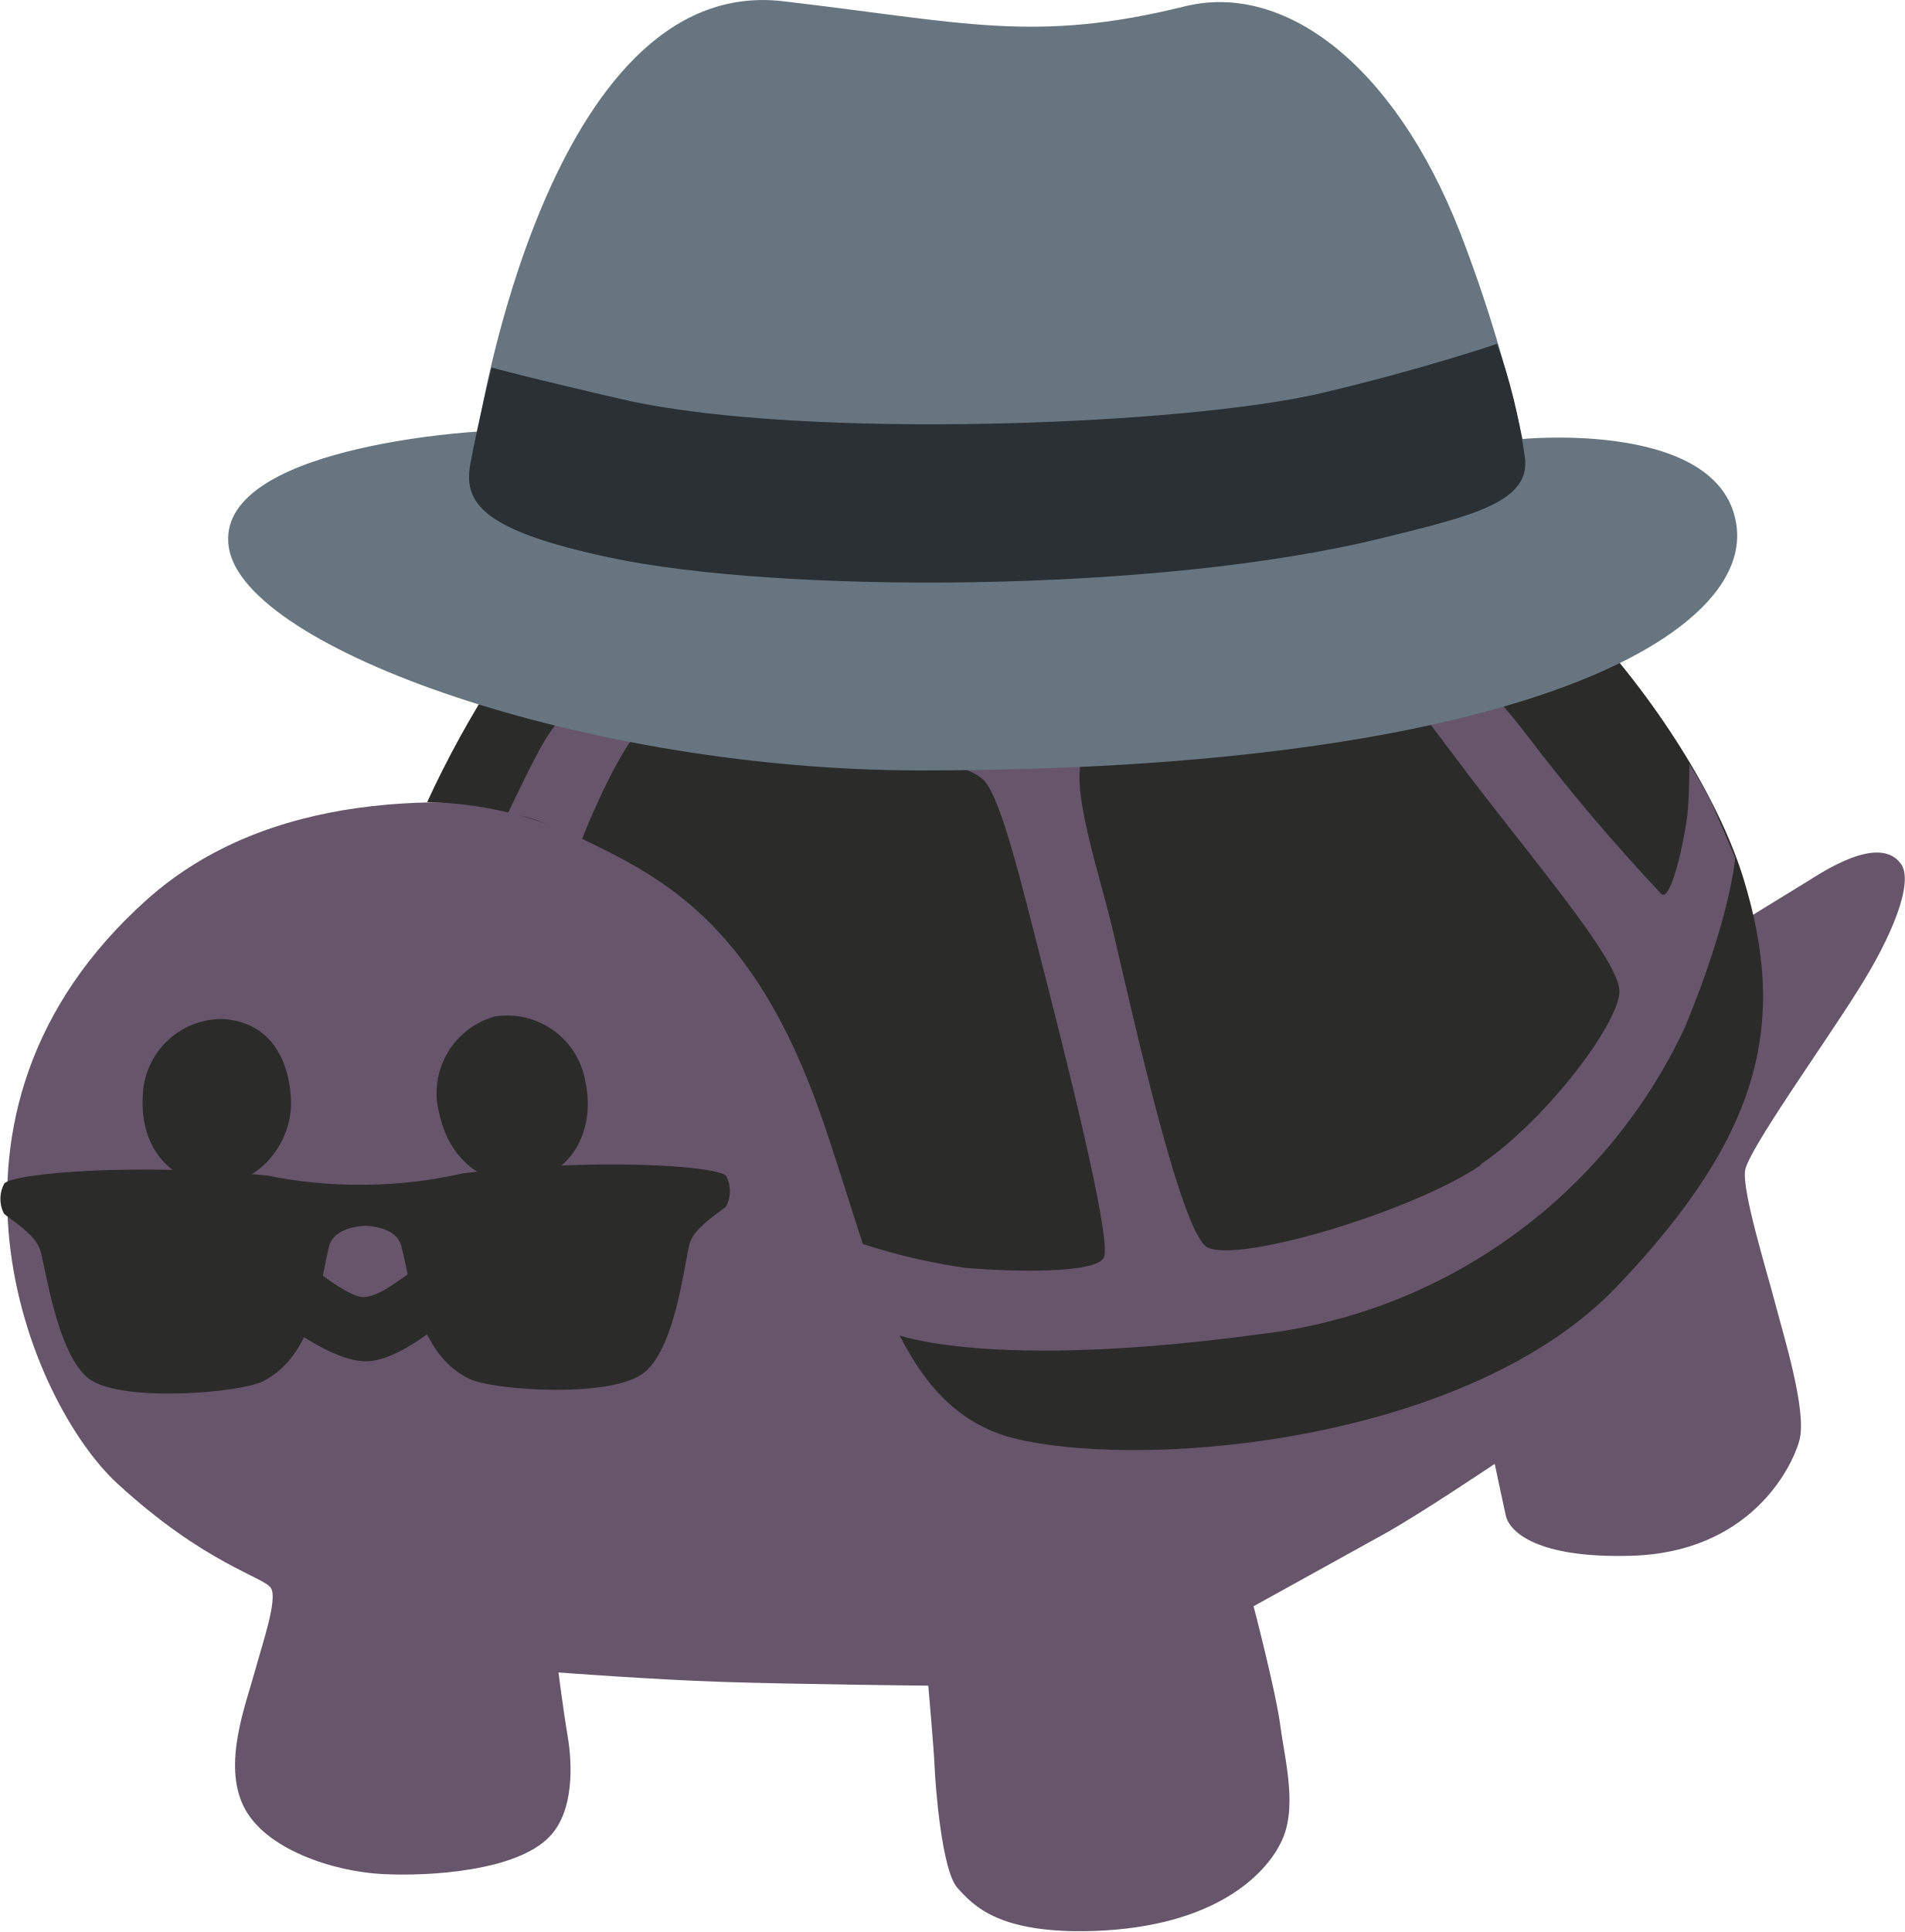
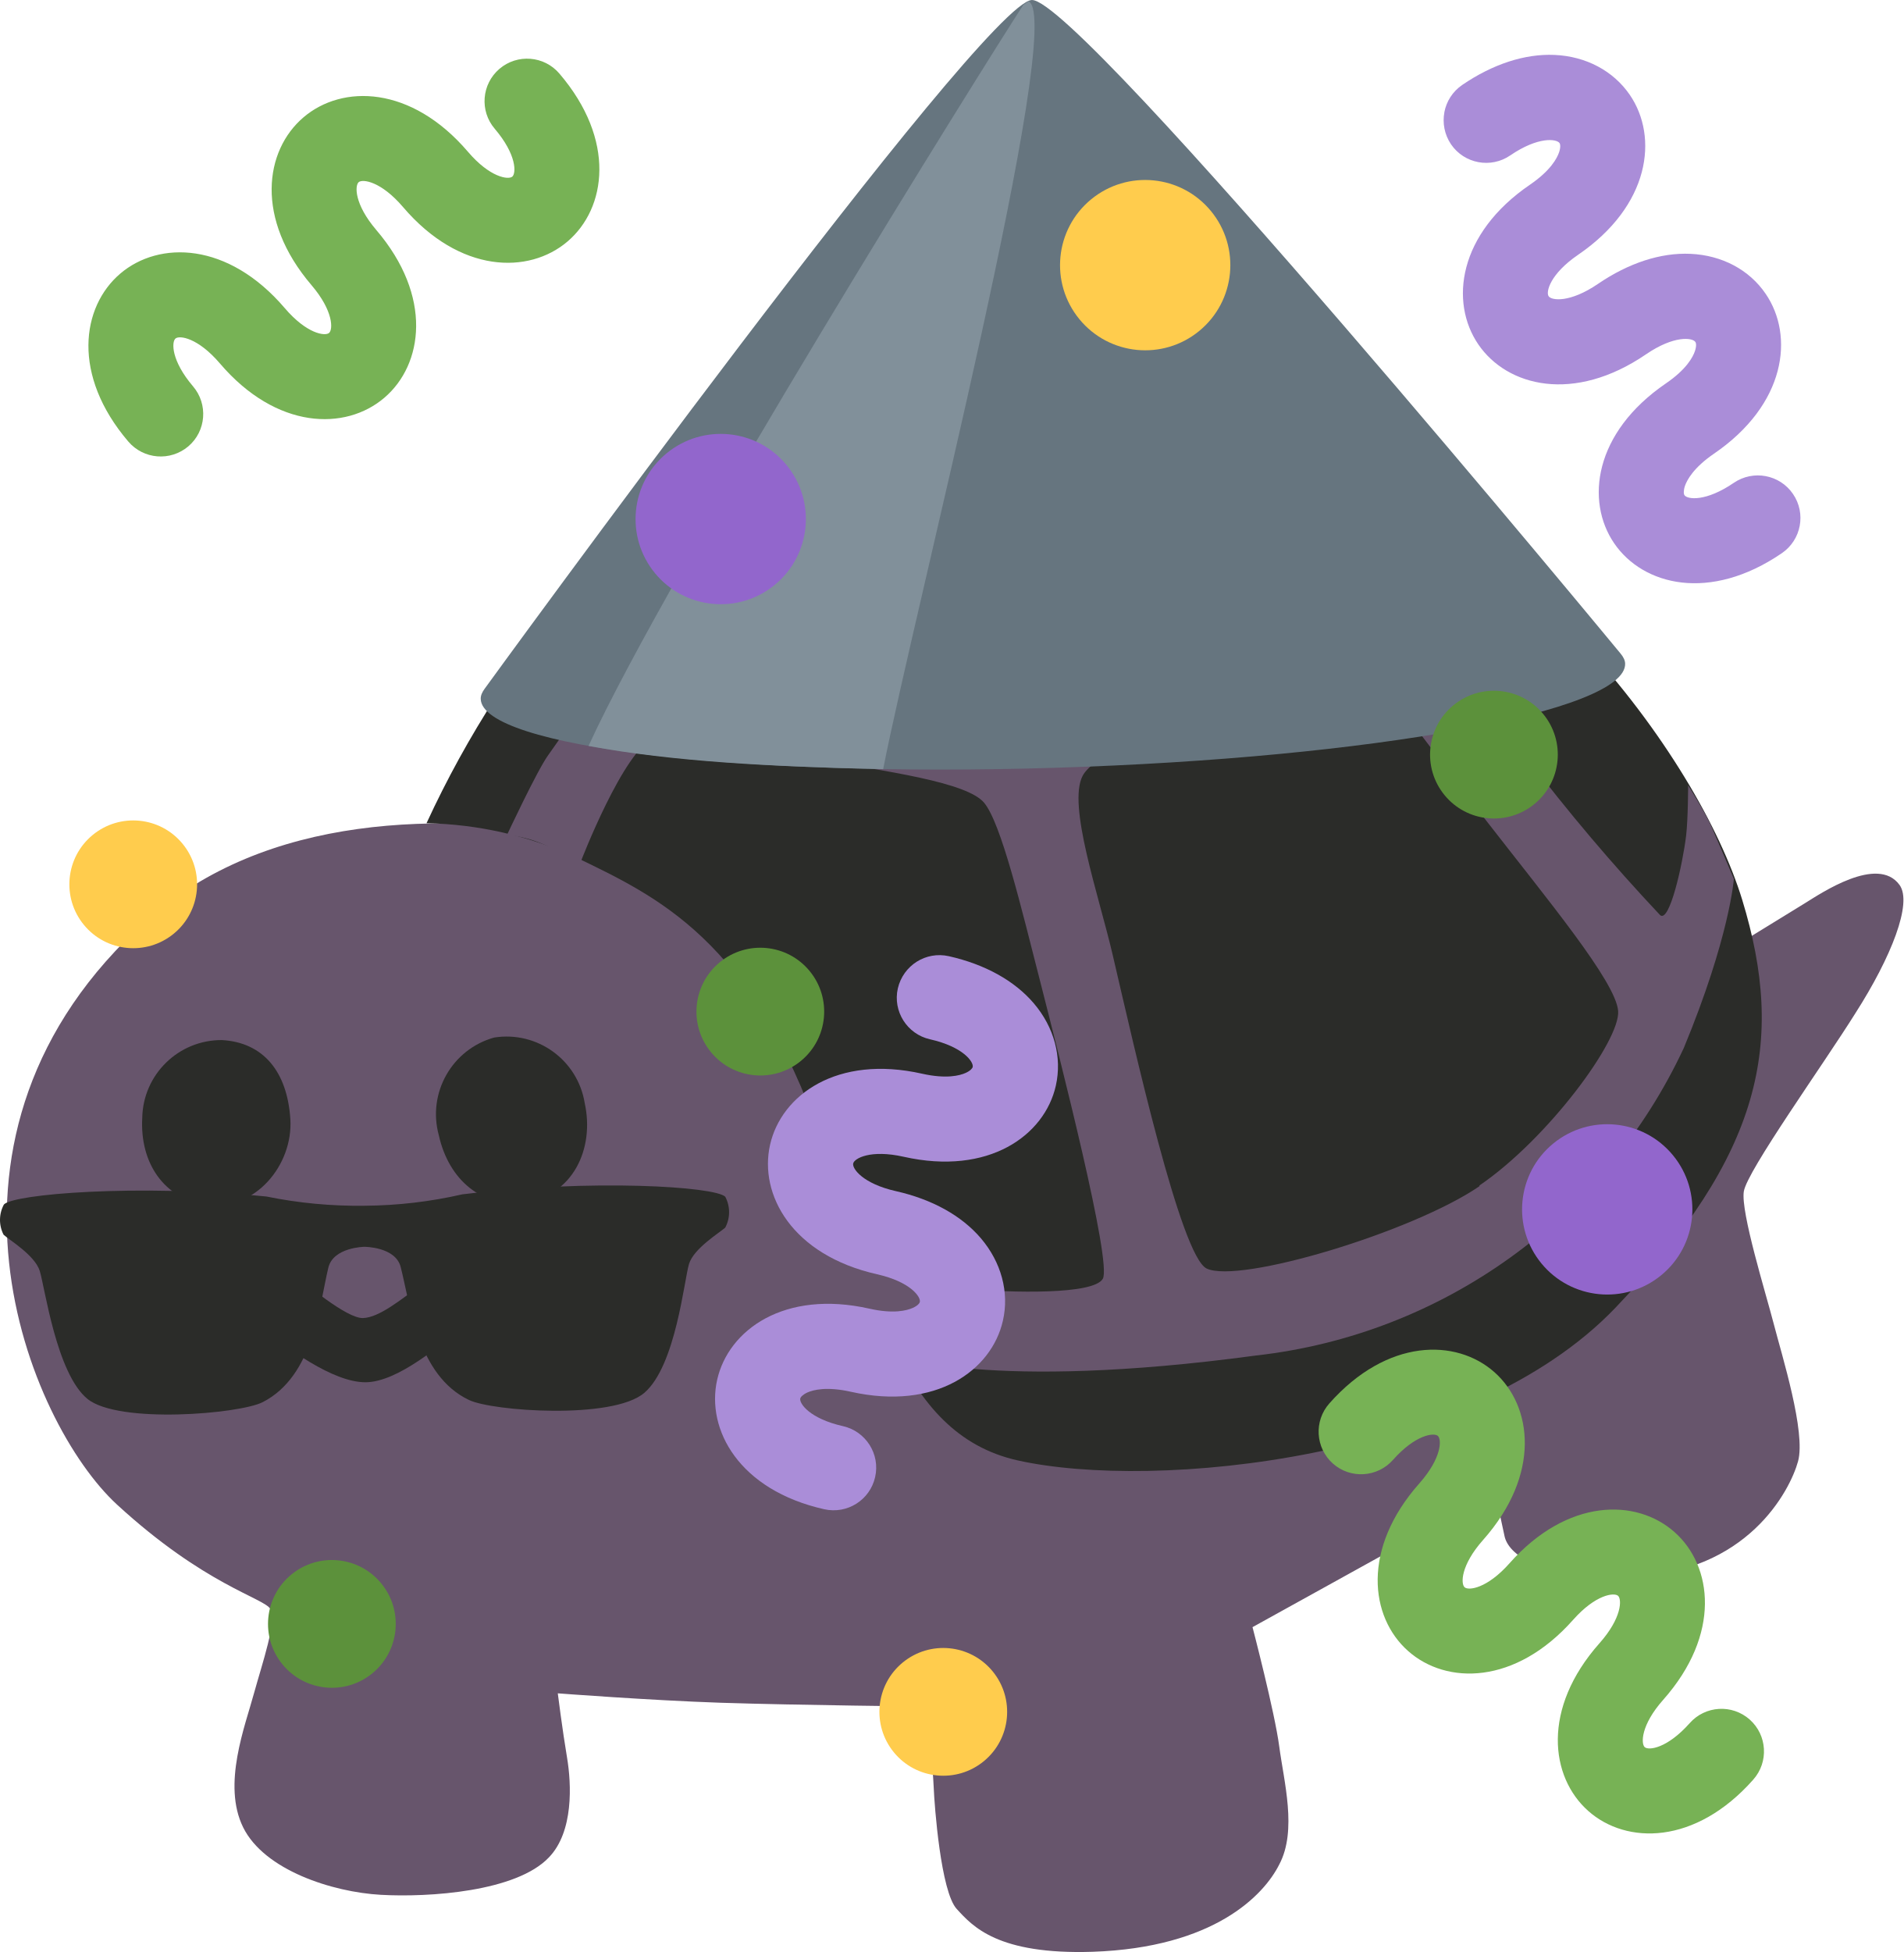
- <svg xmlns="http://www.w3.org/2000/svg" width="37.14mm" height="37.67mm" viewBox="0 0 105.29 106.78">
-   <defs>
-     <style>
+ <svg xmlns="http://www.w3.org/2000/svg" width="37.131mm" height="38.071mm" viewBox="0 0 105.264 107.917" version="1.1" id="svg78180">
+   <defs id="defs78152">
+     <style id="style78150">
      .cls-1 {
        fill: #67556c;
      }

      .cls-2, .cls-5 {
        fill: #2b2c29;
      }

      .cls-3 {
        fill: #66757f;
      }

      .cls-4 {
        fill: #2a3034;
      }

      .cls-5 {
        fill-rule: evenodd;
      }
    </style>
  </defs>
-   <g id="Layer_2" data-name="Layer 2">
+   <g id="Layer_2" data-name="Layer 2" transform="translate(-0.02316629,1.181193)">
    <g id="grid">
      <g id="wl_copy" data-name="wl copy">
        <g id="spies">
-           <g>
-             <path class="cls-1" d="M95.58,51.37l4.28-2.63c.86-.53,4-2.66,5.21-1,.73,1-.46,4-2.43,7.08-1.78,2.85-6,8.73-6.18,9.87s1.21,5.6,1.66,7.34S99.9,78,99.46,79.61s-2.8,6.2-9.3,6.38c-5.17.15-6.73-1.31-6.93-2.23-.15-.66-.61-2.85-.61-2.85s-4.15,2.79-6.1,3.87-7.23,4-7.23,4,1.23,4.7,1.48,6.61,1,4.63,0,6.51c-.85,1.7-3.6,4.6-10.32,4.83-5.26.17-6.64-1.41-7.52-2.37s-1.23-5.71-1.27-6.7-.35-4.49-.35-4.49-7.13-.07-11.44-.21c-3.89-.13-9-.52-9-.52s.26,2.06.51,3.54.37,4.11-1,5.53c-1.8,1.9-6.63,2.22-9.3,2.07s-6.44-1.36-7.61-3.73.11-5.6.61-7.45c.45-1.63,1.27-4,.9-4.62S11.34,86.46,6.49,82-5.11,61.55,8.12,49.72s38.9-.58,40.27.2S95.58,51.37,95.58,51.37Z" />
-             <path class="cls-2" d="M53.16,22.92c-12.33,1-21.36,7.54-25.7,14.41a56.4,56.4,0,0,0-3.85,7,20.79,20.79,0,0,1,8.21,1.86c4.53,2.19,9.78,4.55,13.6,15.57,2.89,8.33,4.19,16.3,10.88,17.8,7.58,1.69,25,0,33.07-8.45s9.42-14.64,7-22.55-12.57-21.76-26-25C64.52,22.22,58.77,22.45,53.16,22.92Z" />
-             <path class="cls-1" d="M94.62,44.4c-.41-.86-1.24-2.17-1.24-2.17s0,1.82-.11,2.78c-.19,1.58-.92,4.86-1.44,4.4a109,109,0,0,1-7.44-8.79c-1.61-2.18-7.07-7.82-7.27-9.72a19.37,19.37,0,0,1,1-4.17L76,25.62c-.8-.4-2-.83-2-.83s-.51,4.37-1.23,5.22S68.14,32.5,65,33.82c-3.75,1.59-7.37,3.61-8.73,3.91-1.2.27-8.12-.93-10.72-1.32-3.27-.49-8.22-1.68-9.38-2.44a13.7,13.7,0,0,1-2.86-3.25s-.77.58-1.53,1.23a15,15,0,0,0-1.72,1.9s2.13,2,2.27,2.73c.21,1.06-1,2.56-2,4-.61.85-2.27,4.4-2.27,4.4a6.4,6.4,0,0,1,1.93.48c1.11.46,2.15,1,2.15,1s2.39-6.23,4.08-6.86c1.45-.54,5.63.65,8.65,1.16,4.29.7,8.62,1.31,9.57,2.43s2.07,5.85,3.09,9.82c1.11,4.35,4,15.62,3.48,16.51s-5,.77-7.62.56a33.69,33.69,0,0,1-5.75-1.34s.59,1.86.78,2.35c.28.7,1.14,2.67,1.14,2.67s5.12,2,19.93,0a29.76,29.76,0,0,0,23.65-17c2.54-6.13,2.77-9.35,2.77-9.35S95,45.26,94.62,44.4Zm-12.78,20c-3.67,2.52-13.29,5.42-15.09,4.55-1.43-.7-4-12.23-5.2-17.37-.77-3.3-2.51-8.27-1.65-9.88.58-1.09,4.15-2.83,6.78-4.18s6.07-3,7.14-2.95c1.52.12,5,5.24,8.39,9.61s7.17,8.91,7.3,10.53S85.62,61.78,81.84,64.36Z" />
-             <path class="cls-2" d="M32.36,59.81c.55,2.5-.64,5.14-3.39,5.49-2.27.29-4.13-1.23-4.68-3.72a4.4,4.4,0,0,1,3.06-5.4A4.38,4.38,0,0,1,32.36,59.81Z" />
-             <path class="cls-2" d="M16.08,60.69c.16,2.52-1.94,5.13-4.7,4.73-2.26-.34-3.63-2.28-3.49-4.8a4.38,4.38,0,0,1,4.41-4.3C14.58,56.45,15.91,58.06,16.08,60.69Z" />
-             <path class="cls-2" d="M23.51,69.7c1-.74,2.65-2.48,3.83-1.09s-.71,2.78-1.79,3.63-3.51,3-5.32,3-4.33-1.88-6-3.19c-1.37-1.07-2-2.49-1.33-3.39s1.88-.63,2.89.19c1.17,1,3.42,2.87,4.31,2.84S22.17,70.7,23.51,69.7Z" />
+           <g id="g78166">
+             <path class="cls-1" d="m 95.58,51.37 4.28,-2.63 c 0.86,-0.53 4,-2.66 5.21,-1 0.73,1 -0.46,4 -2.43,7.08 -1.78,2.85 -6,8.73 -6.18,9.87 -0.18,1.14 1.21,5.6 1.66,7.34 0.45,1.74 1.78,5.97 1.34,7.58 -0.44,1.61 -2.8,6.2 -9.3,6.38 -5.17,0.15 -6.73,-1.31 -6.93,-2.23 -0.15,-0.66 -0.61,-2.85 -0.61,-2.85 0,0 -4.15,2.79 -6.1,3.87 -1.95,1.08 -7.23,4 -7.23,4 0,0 1.23,4.7 1.48,6.61 0.25,1.91 1,4.63 0,6.51 -0.85,1.7 -3.6,4.6 -10.32,4.83 -5.26,0.17 -6.64,-1.41 -7.52,-2.37 -0.88,-0.96 -1.23,-5.71 -1.27,-6.7 -0.04,-0.99 -0.35,-4.49 -0.35,-4.49 0,0 -7.13,-0.07 -11.44,-0.21 -3.89,-0.13 -9,-0.52 -9,-0.52 0,0 0.26,2.06 0.51,3.54 0.25,1.48 0.37,4.11 -1,5.53 -1.8,1.9 -6.63,2.22 -9.3,2.07 -2.67,-0.15 -6.44,-1.36 -7.61,-3.73 -1.17,-2.37 0.11,-5.6 0.61,-7.45 0.45,-1.63 1.27,-4 0.9,-4.62 C 14.61,87.16 11.34,86.46 6.49,82 1.64,77.54 -5.11,61.55 8.12,49.72 c 13.23,-11.83 38.9,-0.58 40.27,0.2 1.37,0.78 47.19,1.45 47.19,1.45 z" id="path78154" />
+             <path class="cls-2" d="m 53.16,22.92 c -12.33,1 -21.36,7.54 -25.7,14.41 a 56.4,56.4 0 0 0 -3.85,7 20.79,20.79 0 0 1 8.21,1.86 c 4.53,2.19 9.78,4.55 13.6,15.57 2.89,8.33 4.19,16.3 10.88,17.8 7.58,1.69 25,0 33.07,-8.45 8.07,-8.45 9.42,-14.64 7,-22.55 -2.42,-7.91 -12.57,-21.76 -26,-25 -5.85,-1.34 -11.6,-1.11 -17.21,-0.64 z" id="path78156" />
+             <path class="cls-1" d="m 94.62,44.4 c -0.41,-0.86 -1.24,-2.17 -1.24,-2.17 0,0 0,1.82 -0.11,2.78 -0.19,1.58 -0.92,4.86 -1.44,4.4 A 109,109 0 0 1 84.39,40.62 C 82.78,38.44 77.32,32.8 77.12,30.9 a 19.37,19.37 0 0 1 1,-4.17 L 76,25.62 c -0.8,-0.4 -2,-0.83 -2,-0.83 0,0 -0.51,4.37 -1.23,5.22 -0.72,0.85 -4.63,2.49 -7.77,3.81 -3.75,1.59 -7.37,3.61 -8.73,3.91 C 55.07,38 48.15,36.8 45.55,36.41 42.28,35.92 37.33,34.73 36.17,33.97 a 13.7,13.7 0 0 1 -2.86,-3.25 c 0,0 -0.77,0.58 -1.53,1.23 a 15,15 0 0 0 -1.72,1.9 c 0,0 2.13,2 2.27,2.73 0.21,1.06 -1,2.56 -2,4 -0.61,0.85 -2.27,4.4 -2.27,4.4 a 6.4,6.4 0 0 1 1.93,0.48 c 1.11,0.46 2.15,1 2.15,1 0,0 2.39,-6.23 4.08,-6.86 1.45,-0.54 5.63,0.65 8.65,1.16 4.29,0.7 8.62,1.31 9.57,2.43 0.95,1.12 2.07,5.85 3.09,9.82 1.11,4.35 4,15.62 3.48,16.51 -0.52,0.89 -5,0.77 -7.62,0.56 a 33.69,33.69 0 0 1 -5.75,-1.34 c 0,0 0.59,1.86 0.78,2.35 0.28,0.7 1.14,2.67 1.14,2.67 0,0 5.12,2 19.93,0 a 29.76,29.76 0 0 0 23.65,-17 c 2.54,-6.13 2.77,-9.35 2.77,-9.35 0,0 -0.91,-2.15 -1.29,-3.01 z m -12.78,20 c -3.67,2.52 -13.29,5.42 -15.09,4.55 -1.43,-0.7 -4,-12.23 -5.2,-17.37 -0.77,-3.3 -2.51,-8.27 -1.65,-9.88 0.58,-1.09 4.15,-2.83 6.78,-4.18 2.63,-1.35 6.07,-3 7.14,-2.95 1.52,0.12 5,5.24 8.39,9.61 3.39,4.37 7.17,8.91 7.3,10.53 0.13,1.62 -3.89,7.07 -7.67,9.65 z" id="path78158" />
+             <path class="cls-2" d="m 32.36,59.81 c 0.55,2.5 -0.64,5.14 -3.39,5.49 -2.27,0.29 -4.13,-1.23 -4.68,-3.72 a 4.4,4.4 0 0 1 3.06,-5.4 4.38,4.38 0 0 1 5.01,3.63 z" id="path78160" />
+             <path class="cls-2" d="m 16.08,60.69 c 0.16,2.52 -1.94,5.13 -4.7,4.73 -2.26,-0.34 -3.63,-2.28 -3.49,-4.8 a 4.38,4.38 0 0 1 4.41,-4.3 c 2.28,0.13 3.61,1.74 3.78,4.37 z" id="path78162" />
+             <path class="cls-2" d="m 23.51,69.7 c 1,-0.74 2.65,-2.48 3.83,-1.09 1.18,1.39 -0.71,2.78 -1.79,3.63 -1.08,0.85 -3.51,3 -5.32,3 -1.81,0 -4.33,-1.88 -6,-3.19 -1.37,-1.07 -2,-2.49 -1.33,-3.39 0.67,-0.9 1.88,-0.63 2.89,0.19 1.17,1 3.42,2.87 4.31,2.84 0.89,-0.03 2.07,-0.99 3.41,-1.99 z" id="path78164" />
          </g>
-           <g>
-             <path class="cls-3" d="M26.41,23.85S30.27-1.44,43.26.06c10,1.16,13.89,2.35,22.25.28C71-1,77.06,3.57,80.68,12.78a78.51,78.51,0,0,1,3.48,11.48S95.35,23.16,96,29.18s-12.37,13.4-45.13,13.4c-18.37,0-37.32-6.7-38.22-12.31S26.41,23.85,26.41,23.85Z" />
-             <path class="cls-4" d="M27.17,20.31S26.4,23.45,26,25.62s.64,3.69,7.69,5.19c9.33,2,30.33,2,42.77-1.09,5-1.23,8.2-2,7.82-4.5A31.94,31.94,0,0,0,82.75,19s-4.2,1.43-9.74,2.73c-7.55,1.77-28.3,2.58-38.29.41C29.4,20.92,27.17,20.31,27.17,20.31Z" />
+           <g id="g78172" style="display:none">
+             <path class="cls-3" d="m 26.41,23.85 c 0,0 3.86,-25.29 16.85,-23.79 10,1.16 13.89,2.35 22.25,0.28 C 71,-1 77.06,3.57 80.68,12.78 a 78.51,78.51 0 0 1 3.48,11.48 c 0,0 11.19,-1.1 11.84,4.92 0.65,6.02 -12.37,13.4 -45.13,13.4 -18.37,0 -37.32,-6.7 -38.22,-12.31 -0.9,-5.61 13.76,-6.42 13.76,-6.42 z" id="path78168" />
+             <path class="cls-4" d="m 27.17,20.31 c 0,0 -0.77,3.14 -1.17,5.31 -0.4,2.17 0.64,3.69 7.69,5.19 9.33,2 30.33,2 42.77,-1.09 5,-1.23 8.2,-2 7.82,-4.5 A 31.94,31.94 0 0 0 82.75,19 c 0,0 -4.2,1.43 -9.74,2.73 -7.55,1.77 -28.3,2.58 -38.29,0.41 -5.32,-1.22 -7.55,-1.83 -7.55,-1.83 z" id="path78170" />
          </g>
-           <path class="cls-5" d="M.22,67.08c.29.28,1.72,1.12,2,2s.92,5.68,2.64,7.08,8.42.83,9.69.18c2.84-1.45,3.14-5.42,3.63-7.43.27-1.14,2-1.16,2-1.16s1.71,0,2,1.11c.52,2,.91,6,3.78,7.36,1.28.62,7.94,1.1,9.69-.39s2.21-6.28,2.48-7.14,1.69-1.72,2-2a1.82,1.82,0,0,0,0-1.71c-.58-.56-7.31-1-14.54-.13a24.91,24.91,0,0,1-5.41.63,25.37,25.37,0,0,1-5.42-.51c-7.24-.71-14-.13-14.52.44A1.79,1.79,0,0,0,.22,67.08Z" />
+           <path class="cls-5" d="m 0.22,67.08 c 0.29,0.28 1.72,1.12 2,2 0.28,0.88 0.92,5.68 2.64,7.08 1.72,1.4 8.42,0.83 9.69,0.18 2.84,-1.45 3.14,-5.42 3.63,-7.43 0.27,-1.14 2,-1.16 2,-1.16 0,0 1.71,0 2,1.11 0.52,2 0.91,6 3.78,7.36 1.28,0.62 7.94,1.1 9.69,-0.39 1.75,-1.49 2.21,-6.28 2.48,-7.14 0.27,-0.86 1.69,-1.72 2,-2 a 1.82,1.82 0 0 0 0,-1.71 c -0.58,-0.56 -7.31,-1 -14.54,-0.13 a 24.91,24.91 0 0 1 -5.41,0.63 25.37,25.37 0 0 1 -5.42,-0.51 C 7.52,64.26 0.76,64.84 0.24,65.41 a 1.79,1.79 0 0 0 -0.02,1.67 z" id="path78174" />
        </g>
      </g>
    </g>
  </g>
+   <g id="g8739" transform="matrix(2.056038,-0.3060103,0.3060103,2.056038,-26.27893,-37.6016)">
+     <path fill="#dd2e44" d="m 50.008,43.573 c 0.011,-0.09 -0.023,-0.185 -0.081,-0.281 0,0 -11.66,-19.349 -12.932,-19.5 -1.272,-0.149 -17.096,15.976 -17.096,15.976 -0.079,0.08 -0.134,0.163 -0.144,0.255 -0.149,1.263 6.504,3.08 14.857,4.061 8.355,0.981 15.247,0.753 15.396,-0.51 z" id="path5268" style="fill:#66757f;fill-opacity:1;stroke-width:1.394" />
+     <path fill="#ea596e" d="m 36.91,23.816 c -0.045,0.012 -0.1,0.037 -0.163,0.075 -1.276,1.439 -11.566,13.519 -14.339,17.79 2.169,0.745 4.658,1.247 7.662,1.764 1.415,-3.989 7.721,-18.905 6.84,-19.629 z" id="path5270" style="fill:#81909a;fill-opacity:1;stroke-width:1.394" />
+   </g>
+   <g id="g9662" transform="matrix(0.772212,-0.6353325,0.6353325,0.772212,-18.26152,63.29794)">
+     <path fill="#77b255" d="m 75.628,-14.482 c 0.092,4.826 -2.722,7.402 -5.547,7.451 -2.822,0.05 -5.731,-2.421 -5.819,-7.244 -0.033,-1.883 -0.733,-2.628 -1.018,-2.628 -0.291,0.006 -0.964,0.782 -0.93,2.66 0.09,4.823 -2.726,7.399 -5.551,7.448 -2.825,0.053 -5.729,-2.42 -5.816,-7.246 -0.036,-1.881 -0.738,-2.63 -1.024,-2.622 -0.284,0.006 -0.961,0.778 -0.928,2.658 0.023,1.296 -1.009,2.374 -2.307,2.397 -1.302,0.019 -2.373,-1.013 -2.397,-2.315 -0.088,-4.821 2.722,-7.4 5.552,-7.452 2.822,-0.05 5.726,2.422 5.817,7.249 0.033,1.883 0.733,2.628 1.02,2.621 0.286,-0.003 0.962,-0.775 0.929,-2.653 -0.089,-4.828 2.722,-7.402 5.552,-7.452 2.82,-0.052 5.724,2.419 5.815,7.248 0.032,1.878 0.739,2.625 1.02,2.621 0.289,-0.007 0.963,-0.777 0.932,-2.657 -0.027,-1.302 1.008,-2.372 2.307,-2.397 1.298,-0.023 2.373,1.013 2.393,2.313 z" id="path9165" style="stroke-width:2.355" />
+     <circle fill="#5c913b" cx="91.614" cy="47.43" r="3.532" id="circle9167" style="stroke-width:2.355" />
+     <circle fill="#9266cc" cx="66.868" cy="10.203" r="4.709" id="circle9169" style="stroke-width:2.355" />
+     <circle fill="#9266cc" cx="80.477" cy="70.828" r="4.709" id="circle9171" style="stroke-width:2.355" />
+     <circle fill="#5c913b" cx="11.449" cy="43.716" r="3.532" id="circle9173" style="stroke-width:2.355" />
+     <circle fill="#5c913b" cx="51.256" cy="32.626" r="3.532" id="circle9175" style="stroke-width:2.355" />
+     <circle fill="#ffcc4d" cx="93.916" cy="14.276" r="4.709" id="circle9177" style="stroke-width:2.355" />
+     <circle fill="#ffcc4d" cx="34.47" cy="68.954" r="3.532" id="circle9179" style="stroke-width:2.355" />
+     <circle fill="#ffcc4d" cx="28.947" cy="5.157" r="3.532" id="circle9181" style="stroke-width:2.355" />
+     <path fill="#77b255" d="m 66.679,100.308 c -4.767,0.758 -7.707,-1.673 -8.146,-4.463 -0.439,-2.788 1.606,-6.011 6.37,-6.764 1.86,-0.293 2.502,-1.089 2.462,-1.372 -0.047,-0.288 -0.908,-0.847 -2.763,-0.554 -4.765,0.756 -7.704,-1.677 -8.143,-4.468 -0.444,-2.791 1.605,-6.008 6.372,-6.762 1.858,-0.295 2.502,-1.094 2.455,-1.377 -0.045,-0.28 -0.903,-0.844 -2.761,-0.551 -1.28,0.202 -2.491,-0.671 -2.693,-1.954 -0.199,-1.287 0.676,-2.49 1.961,-2.694 4.762,-0.754 7.705,1.673 8.148,4.468 0.439,2.788 -1.607,6.006 -6.375,6.764 -1.86,0.293 -2.502,1.089 -2.455,1.372 0.043,0.282 0.901,0.846 2.756,0.553 4.769,-0.755 7.707,1.673 8.148,4.468 0.442,2.786 -1.605,6.004 -6.374,6.761 -1.855,0.291 -2.498,1.095 -2.455,1.372 0.047,0.285 0.903,0.846 2.761,0.556 1.286,-0.206 2.489,0.671 2.693,1.954 0.202,1.283 -0.676,2.49 -1.96,2.69 z" id="path9584" style="stroke-width:2.355" />
+     <path fill="#aa8dd8" d="m 112.063,18.259 c 0.462,-0.385 1.07,-0.594 1.719,-0.538 2.045,0.184 3.779,0.863 5.003,1.964 1.296,1.165 1.951,2.75 1.809,4.352 -0.252,2.809 -3.018,5.437 -7.827,5.008 -1.871,-0.166 -2.691,0.45 -2.714,0.735 -0.028,0.285 0.671,1.038 2.542,1.206 2.045,0.184 3.779,0.863 5.003,1.964 1.296,1.165 1.956,2.75 1.809,4.352 -0.252,2.812 -3.018,5.437 -7.823,5.01 -1.363,-0.121 -2.076,0.173 -2.377,0.359 -0.24,0.153 -0.334,0.298 -0.342,0.378 -0.023,0.283 0.667,1.036 2.542,1.204 1.295,0.117 2.253,1.261 2.136,2.556 -0.115,1.295 -1.256,2.251 -2.556,2.136 -4.805,-0.427 -7.066,-3.501 -6.814,-6.315 0.252,-2.812 3.018,-5.437 7.827,-5.008 1.363,0.123 2.072,-0.172 2.372,-0.359 0.242,-0.151 0.336,-0.296 0.342,-0.376 0.028,-0.285 -0.667,-1.038 -2.542,-1.206 -4.805,-0.429 -7.066,-3.501 -6.814,-6.315 0.252,-2.812 3.018,-5.439 7.823,-5.005 1.363,0.121 2.076,-0.175 2.377,-0.362 0.24,-0.15 0.334,-0.296 0.342,-0.376 0.023,-0.285 -0.671,-1.038 -2.542,-1.206 -1.295,-0.115 -2.253,-1.261 -2.136,-2.556 0.063,-0.651 0.38,-1.213 0.842,-1.6 z" id="path9586" style="stroke-width:2.355" />
+     <path fill="#aa8dd8" d="m 59.688,35.991 c 0.597,0.075 1.164,0.378 1.565,0.891 1.26,1.622 1.945,3.353 1.974,4.999 0.03,1.742 -0.682,3.302 -1.951,4.29 -2.227,1.731 -6.035,1.498 -9,-2.314 -1.154,-1.482 -2.163,-1.662 -2.388,-1.484 -0.228,0.174 -0.302,1.199 0.851,2.682 1.26,1.622 1.945,3.353 1.974,4.999 0.03,1.742 -0.679,3.306 -1.951,4.29 -2.229,1.732 -6.035,1.498 -8.998,-2.309 -0.841,-1.08 -1.542,-1.402 -1.883,-1.494 -0.275,-0.071 -0.446,-0.041 -0.51,0.008 -0.223,0.176 -0.303,1.194 0.852,2.68 0.797,1.028 0.614,2.508 -0.414,3.305 -1.026,0.799 -2.503,0.615 -3.305,-0.414 -2.963,-3.807 -2.255,-7.557 -0.024,-9.291 2.229,-1.732 6.035,-1.498 9,2.314 0.839,1.082 1.538,1.398 1.88,1.491 0.275,0.075 0.446,0.044 0.508,-0.006 0.228,-0.174 0.305,-1.195 -0.851,-2.682 -2.961,-3.808 -2.255,-7.557 -0.024,-9.291 2.229,-1.732 6.037,-1.5 8.995,2.312 0.841,1.08 1.543,1.4 1.885,1.492 0.274,0.073 0.444,0.042 0.508,-0.006 0.224,-0.178 0.302,-1.199 -0.85,-2.682 -0.799,-1.026 -0.614,-2.508 0.414,-3.305 0.52,-0.398 1.147,-0.548 1.745,-0.475 z" id="path12881" style="stroke-width:2.355" />
+   </g>
</svg>
